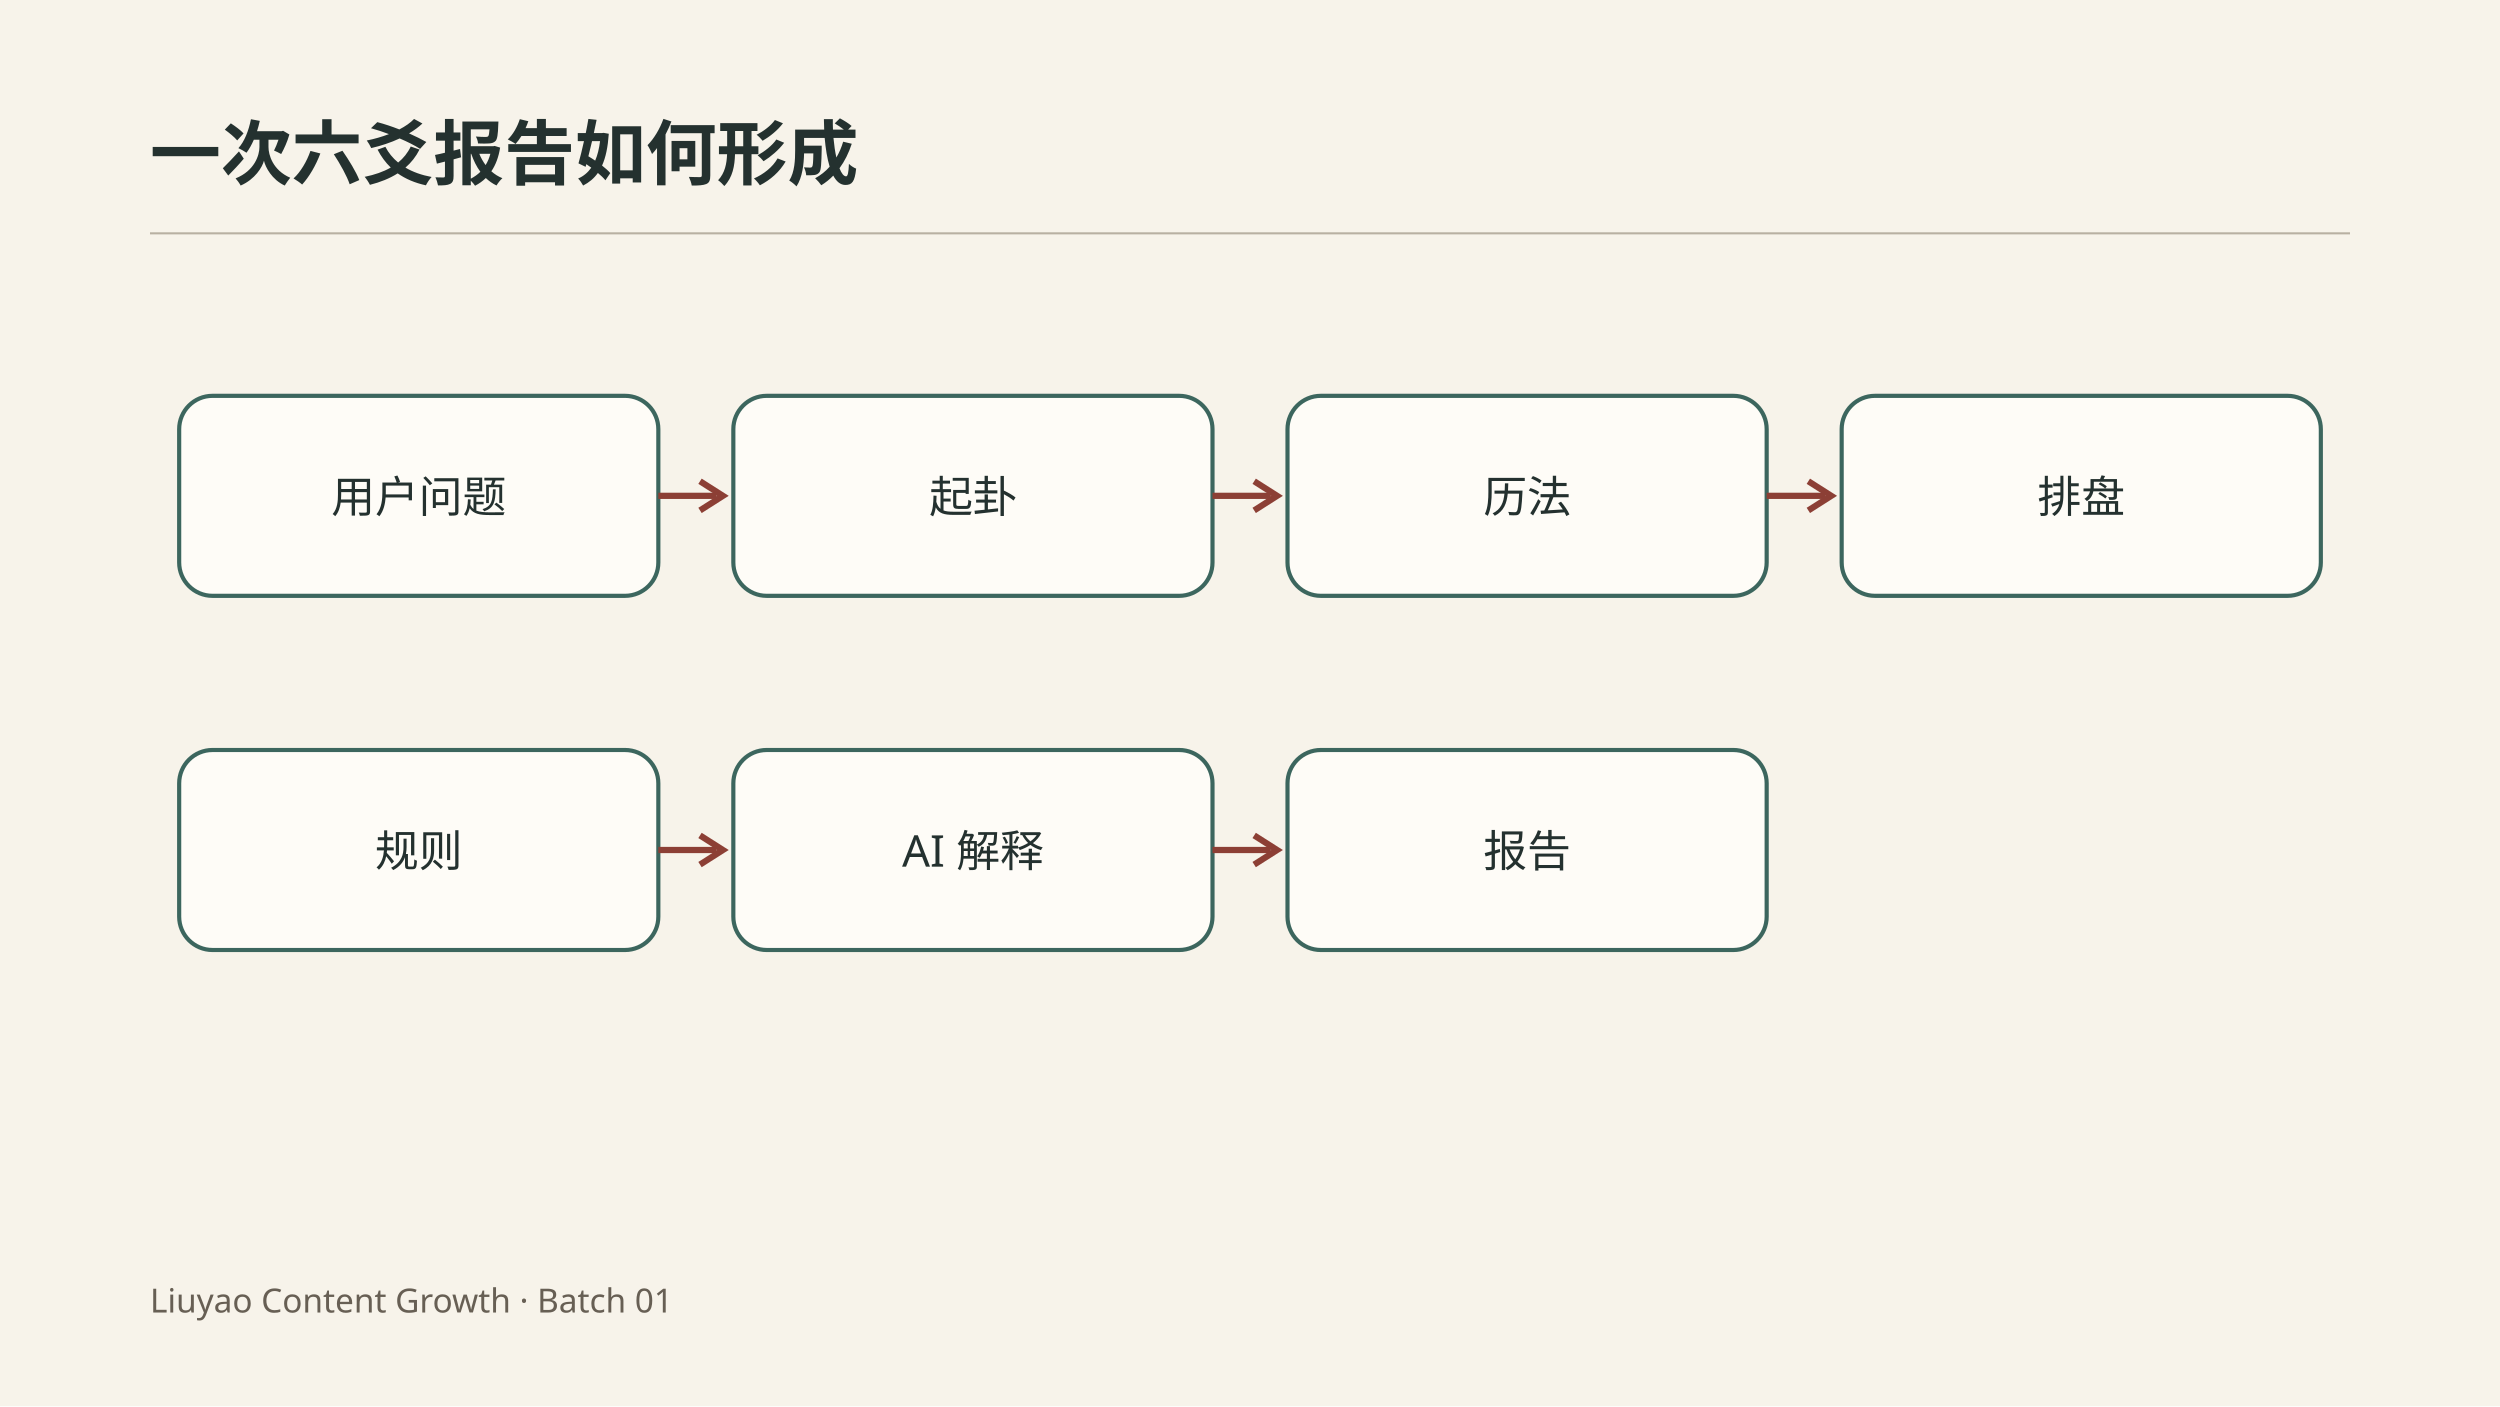
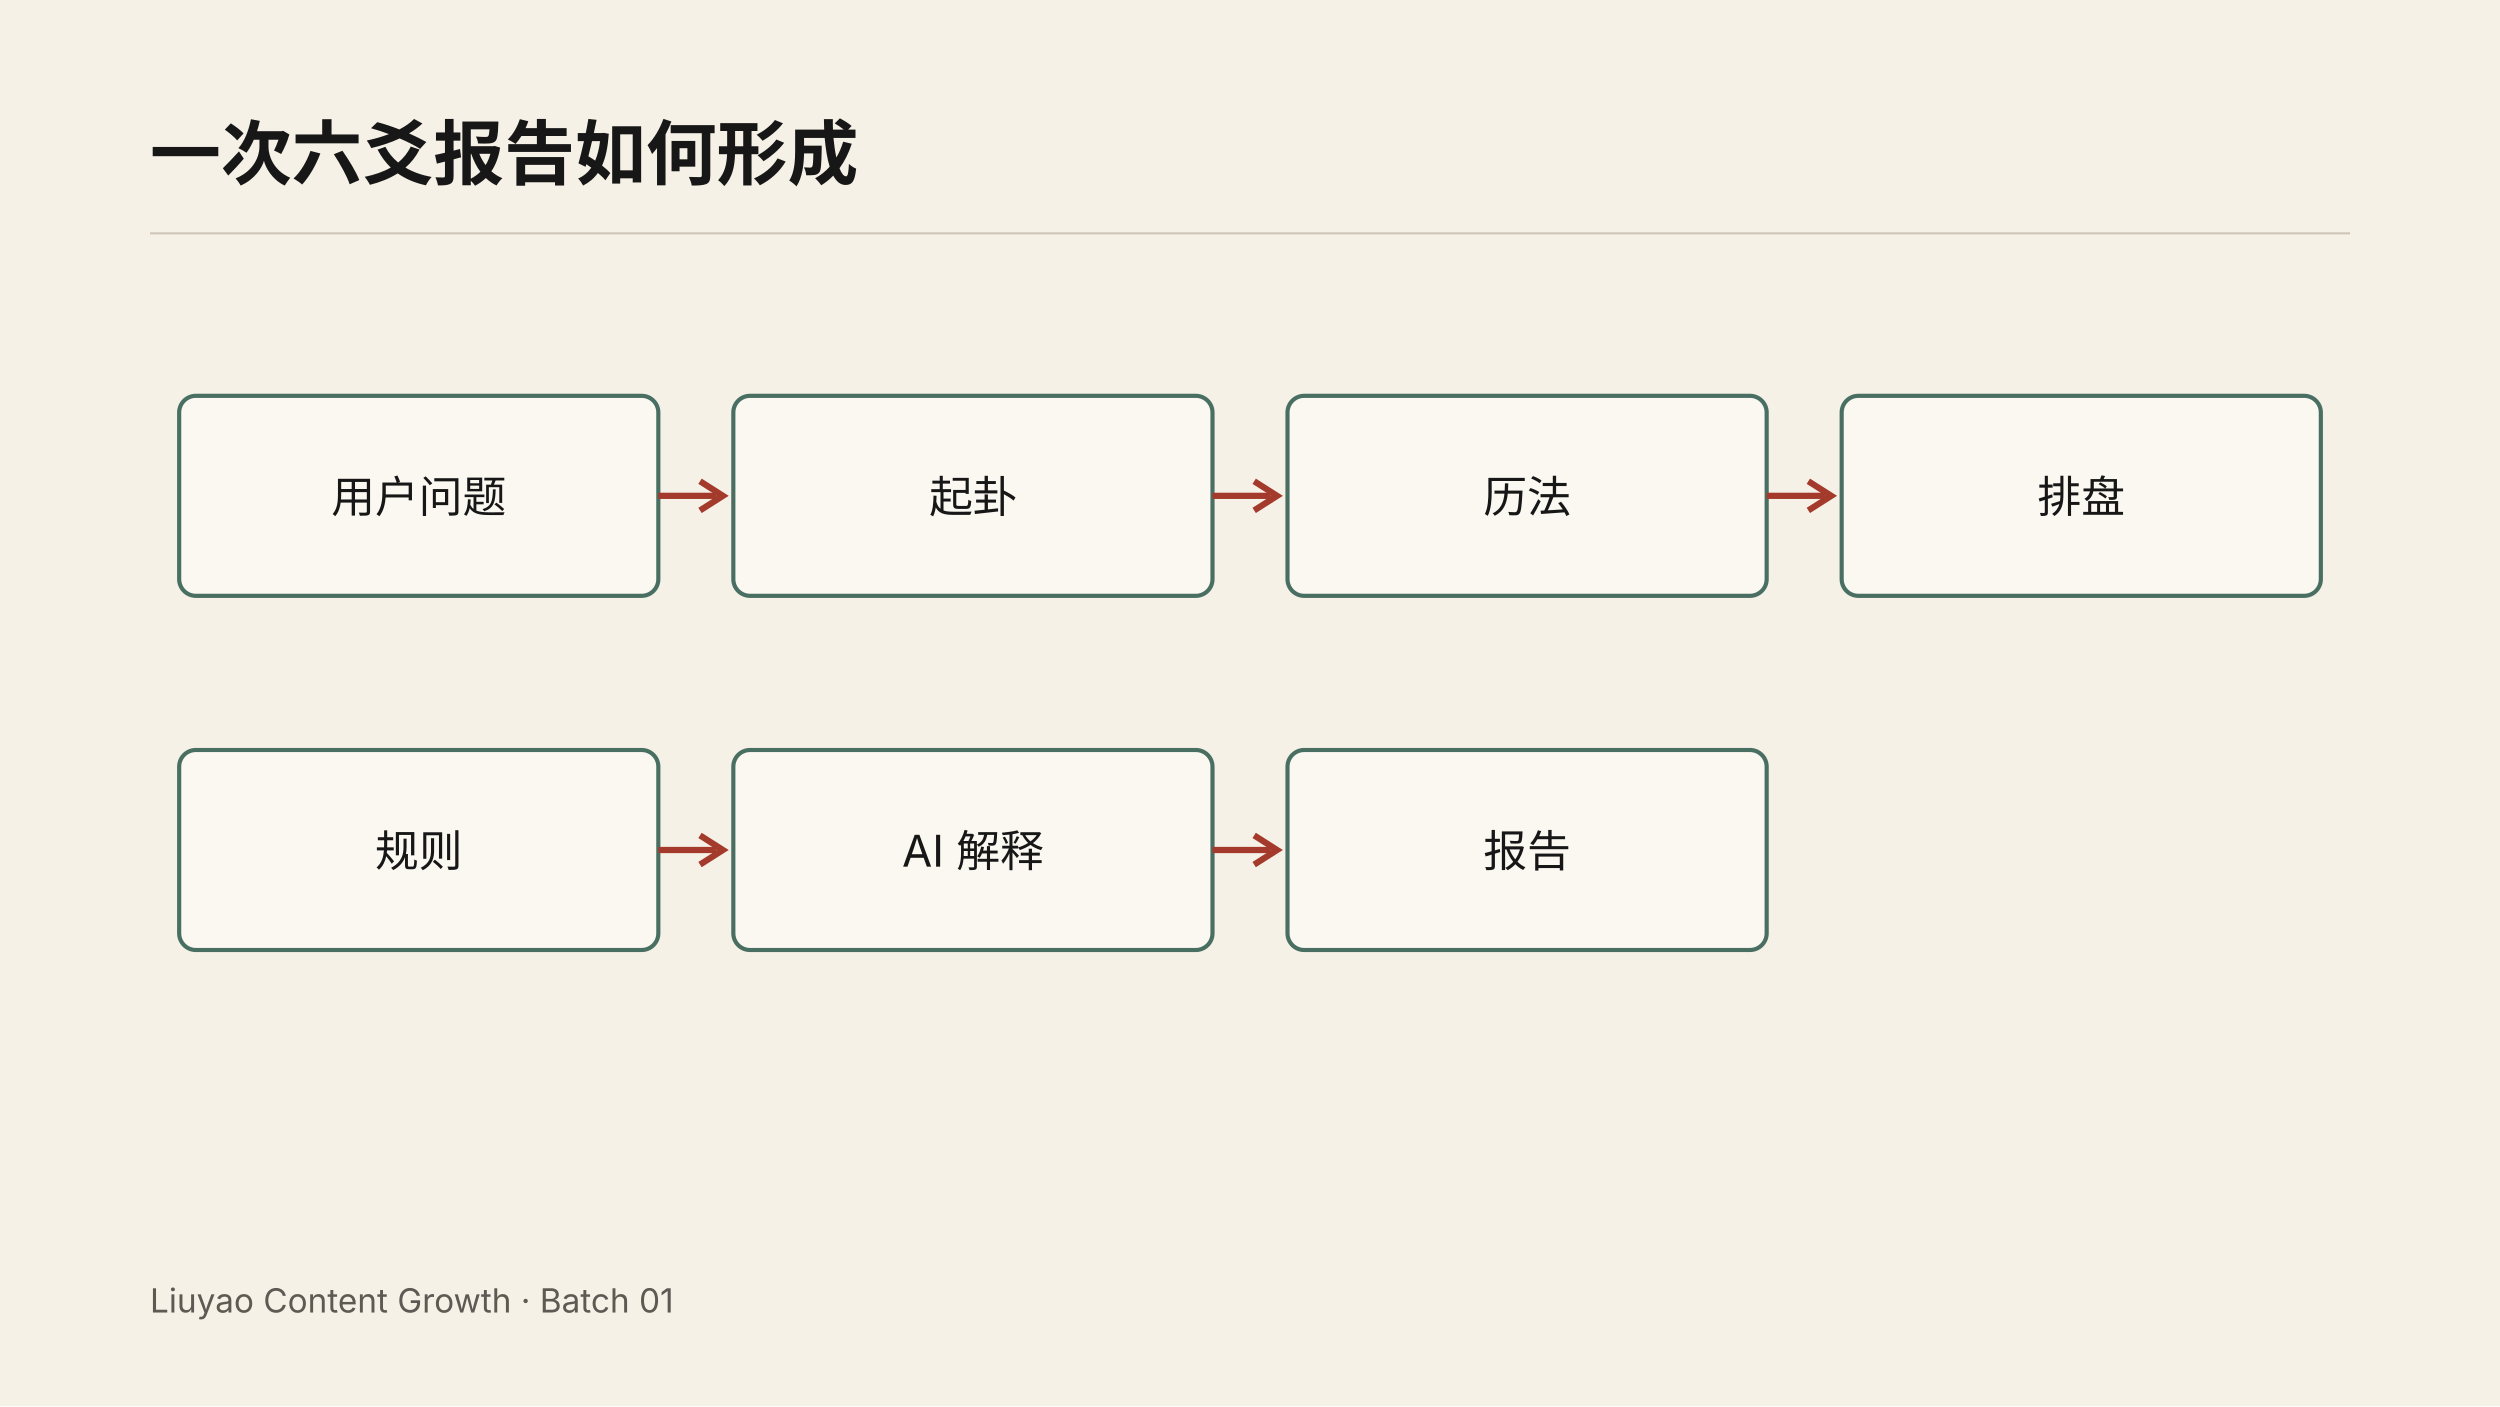
- <svg xmlns="http://www.w3.org/2000/svg" viewBox="0 0 1200 675" role="img" aria-labelledby="title desc">
-   <rect width="1200" height="675" fill="#F7F3EA" />
-   <text x="72" y="86" font-size="34" font-weight="700" fill="#24312F" font-family="system-ui, sans-serif">一次六爻报告如何形成</text>
-   <line x1="72" y1="112" x2="1128" y2="112" stroke="#B8B0A2" stroke-width="1" />
-   <rect x="86.0" y="190" rx="16" width="230" height="96" fill="#FEFCF7" stroke="#3C665E" stroke-width="2" />
-   <text x="201.0" y="246" text-anchor="middle" font-size="21" fill="#24312F" font-family="system-ui, sans-serif">用户问题</text>
-   <path d="M 316.0 238 H 344.0" stroke="#8C3F35" stroke-width="3" />
-   <path d="M 336.0 231 L 347.0 238 L 336.0 245" fill="none" stroke="#8C3F35" stroke-width="3" />
-   <rect x="352.0" y="190" rx="16" width="230" height="96" fill="#FEFCF7" stroke="#3C665E" stroke-width="2" />
-   <text x="467.0" y="246" text-anchor="middle" font-size="21" fill="#24312F" font-family="system-ui, sans-serif">起卦</text>
-   <path d="M 582.0 238 H 610.0" stroke="#8C3F35" stroke-width="3" />
-   <path d="M 602.0 231 L 613.0 238 L 602.0 245" fill="none" stroke="#8C3F35" stroke-width="3" />
-   <rect x="618.0" y="190" rx="16" width="230" height="96" fill="#FEFCF7" stroke="#3C665E" stroke-width="2" />
-   <text x="733.0" y="246" text-anchor="middle" font-size="21" fill="#24312F" font-family="system-ui, sans-serif">历法</text>
-   <path d="M 848.0 238 H 876.0" stroke="#8C3F35" stroke-width="3" />
-   <path d="M 868.0 231 L 879.0 238 L 868.0 245" fill="none" stroke="#8C3F35" stroke-width="3" />
-   <rect x="884.0" y="190" rx="16" width="230" height="96" fill="#FEFCF7" stroke="#3C665E" stroke-width="2" />
-   <text x="999.0" y="246" text-anchor="middle" font-size="21" fill="#24312F" font-family="system-ui, sans-serif">排盘</text>
-   <rect x="86.0" y="360" rx="16" width="230" height="96" fill="#FEFCF7" stroke="#3C665E" stroke-width="2" />
-   <text x="201.0" y="416" text-anchor="middle" font-size="21" fill="#24312F" font-family="system-ui, sans-serif">规则</text>
-   <path d="M 316.0 408 H 344.0" stroke="#8C3F35" stroke-width="3" />
-   <path d="M 336.0 401 L 347.0 408 L 336.0 415" fill="none" stroke="#8C3F35" stroke-width="3" />
-   <rect x="352.0" y="360" rx="16" width="230" height="96" fill="#FEFCF7" stroke="#3C665E" stroke-width="2" />
-   <text x="467.0" y="416" text-anchor="middle" font-size="21" fill="#24312F" font-family="system-ui, sans-serif">AI 解释</text>
-   <path d="M 582.0 408 H 610.0" stroke="#8C3F35" stroke-width="3" />
-   <path d="M 602.0 401 L 613.0 408 L 602.0 415" fill="none" stroke="#8C3F35" stroke-width="3" />
-   <rect x="618.0" y="360" rx="16" width="230" height="96" fill="#FEFCF7" stroke="#3C665E" stroke-width="2" />
-   <text x="733.0" y="416" text-anchor="middle" font-size="21" fill="#24312F" font-family="system-ui, sans-serif">报告</text>
-   <text x="72" y="630" font-size="16" fill="#675F54" font-family="system-ui, sans-serif">Liuyao Content Growth · Batch 01</text>
+ <svg xmlns="http://www.w3.org/2000/svg" data-visual-system="LIUYAO_VISUAL_SYSTEM_V1" data-style="modern-eastern-analytical" data-canonicalization="content-growth-visual-style-v1" viewBox="0 0 1200 675" role="img" aria-labelledby="title desc">
+   <rect width="1200" height="675" fill="#F6F1E7" />
+   <text x="72" y="86" font-size="34" font-weight="700" fill="#171717" font-family="system-ui, -apple-system, BlinkMacSystemFont, Segoe UI, sans-serif">一次六爻报告如何形成</text>
+   <line x1="72" y1="112" x2="1128" y2="112" stroke="#CFC5B6" stroke-width="1" />
+   <rect x="86.0" y="190" rx="8" width="230" height="96" fill="#FBF8F1" stroke="#496F63" stroke-width="2" />
+   <text x="201.0" y="246" text-anchor="middle" font-size="21" fill="#171717" font-family="system-ui, -apple-system, BlinkMacSystemFont, Segoe UI, sans-serif">用户问题</text>
+   <path d="M 316.0 238 H 344.0" stroke="#A33A2B" stroke-width="3" />
+   <path d="M 336.0 231 L 347.0 238 L 336.0 245" fill="none" stroke="#A33A2B" stroke-width="3" />
+   <rect x="352.0" y="190" rx="8" width="230" height="96" fill="#FBF8F1" stroke="#496F63" stroke-width="2" />
+   <text x="467.0" y="246" text-anchor="middle" font-size="21" fill="#171717" font-family="system-ui, -apple-system, BlinkMacSystemFont, Segoe UI, sans-serif">起卦</text>
+   <path d="M 582.0 238 H 610.0" stroke="#A33A2B" stroke-width="3" />
+   <path d="M 602.0 231 L 613.0 238 L 602.0 245" fill="none" stroke="#A33A2B" stroke-width="3" />
+   <rect x="618.0" y="190" rx="8" width="230" height="96" fill="#FBF8F1" stroke="#496F63" stroke-width="2" />
+   <text x="733.0" y="246" text-anchor="middle" font-size="21" fill="#171717" font-family="system-ui, -apple-system, BlinkMacSystemFont, Segoe UI, sans-serif">历法</text>
+   <path d="M 848.0 238 H 876.0" stroke="#A33A2B" stroke-width="3" />
+   <path d="M 868.0 231 L 879.0 238 L 868.0 245" fill="none" stroke="#A33A2B" stroke-width="3" />
+   <rect x="884.0" y="190" rx="8" width="230" height="96" fill="#FBF8F1" stroke="#496F63" stroke-width="2" />
+   <text x="999.0" y="246" text-anchor="middle" font-size="21" fill="#171717" font-family="system-ui, -apple-system, BlinkMacSystemFont, Segoe UI, sans-serif">排盘</text>
+   <rect x="86.0" y="360" rx="8" width="230" height="96" fill="#FBF8F1" stroke="#496F63" stroke-width="2" />
+   <text x="201.0" y="416" text-anchor="middle" font-size="21" fill="#171717" font-family="system-ui, -apple-system, BlinkMacSystemFont, Segoe UI, sans-serif">规则</text>
+   <path d="M 316.0 408 H 344.0" stroke="#A33A2B" stroke-width="3" />
+   <path d="M 336.0 401 L 347.0 408 L 336.0 415" fill="none" stroke="#A33A2B" stroke-width="3" />
+   <rect x="352.0" y="360" rx="8" width="230" height="96" fill="#FBF8F1" stroke="#496F63" stroke-width="2" />
+   <text x="467.0" y="416" text-anchor="middle" font-size="21" fill="#171717" font-family="system-ui, -apple-system, BlinkMacSystemFont, Segoe UI, sans-serif">AI 解释</text>
+   <path d="M 582.0 408 H 610.0" stroke="#A33A2B" stroke-width="3" />
+   <path d="M 602.0 401 L 613.0 408 L 602.0 415" fill="none" stroke="#A33A2B" stroke-width="3" />
+   <rect x="618.0" y="360" rx="8" width="230" height="96" fill="#FBF8F1" stroke="#496F63" stroke-width="2" />
+   <text x="733.0" y="416" text-anchor="middle" font-size="21" fill="#171717" font-family="system-ui, -apple-system, BlinkMacSystemFont, Segoe UI, sans-serif">报告</text>
+   <text x="72" y="630" font-size="16" fill="#5D5A54" font-family="system-ui, -apple-system, BlinkMacSystemFont, Segoe UI, sans-serif">Liuyao Content Growth · Batch 01</text>
</svg>
